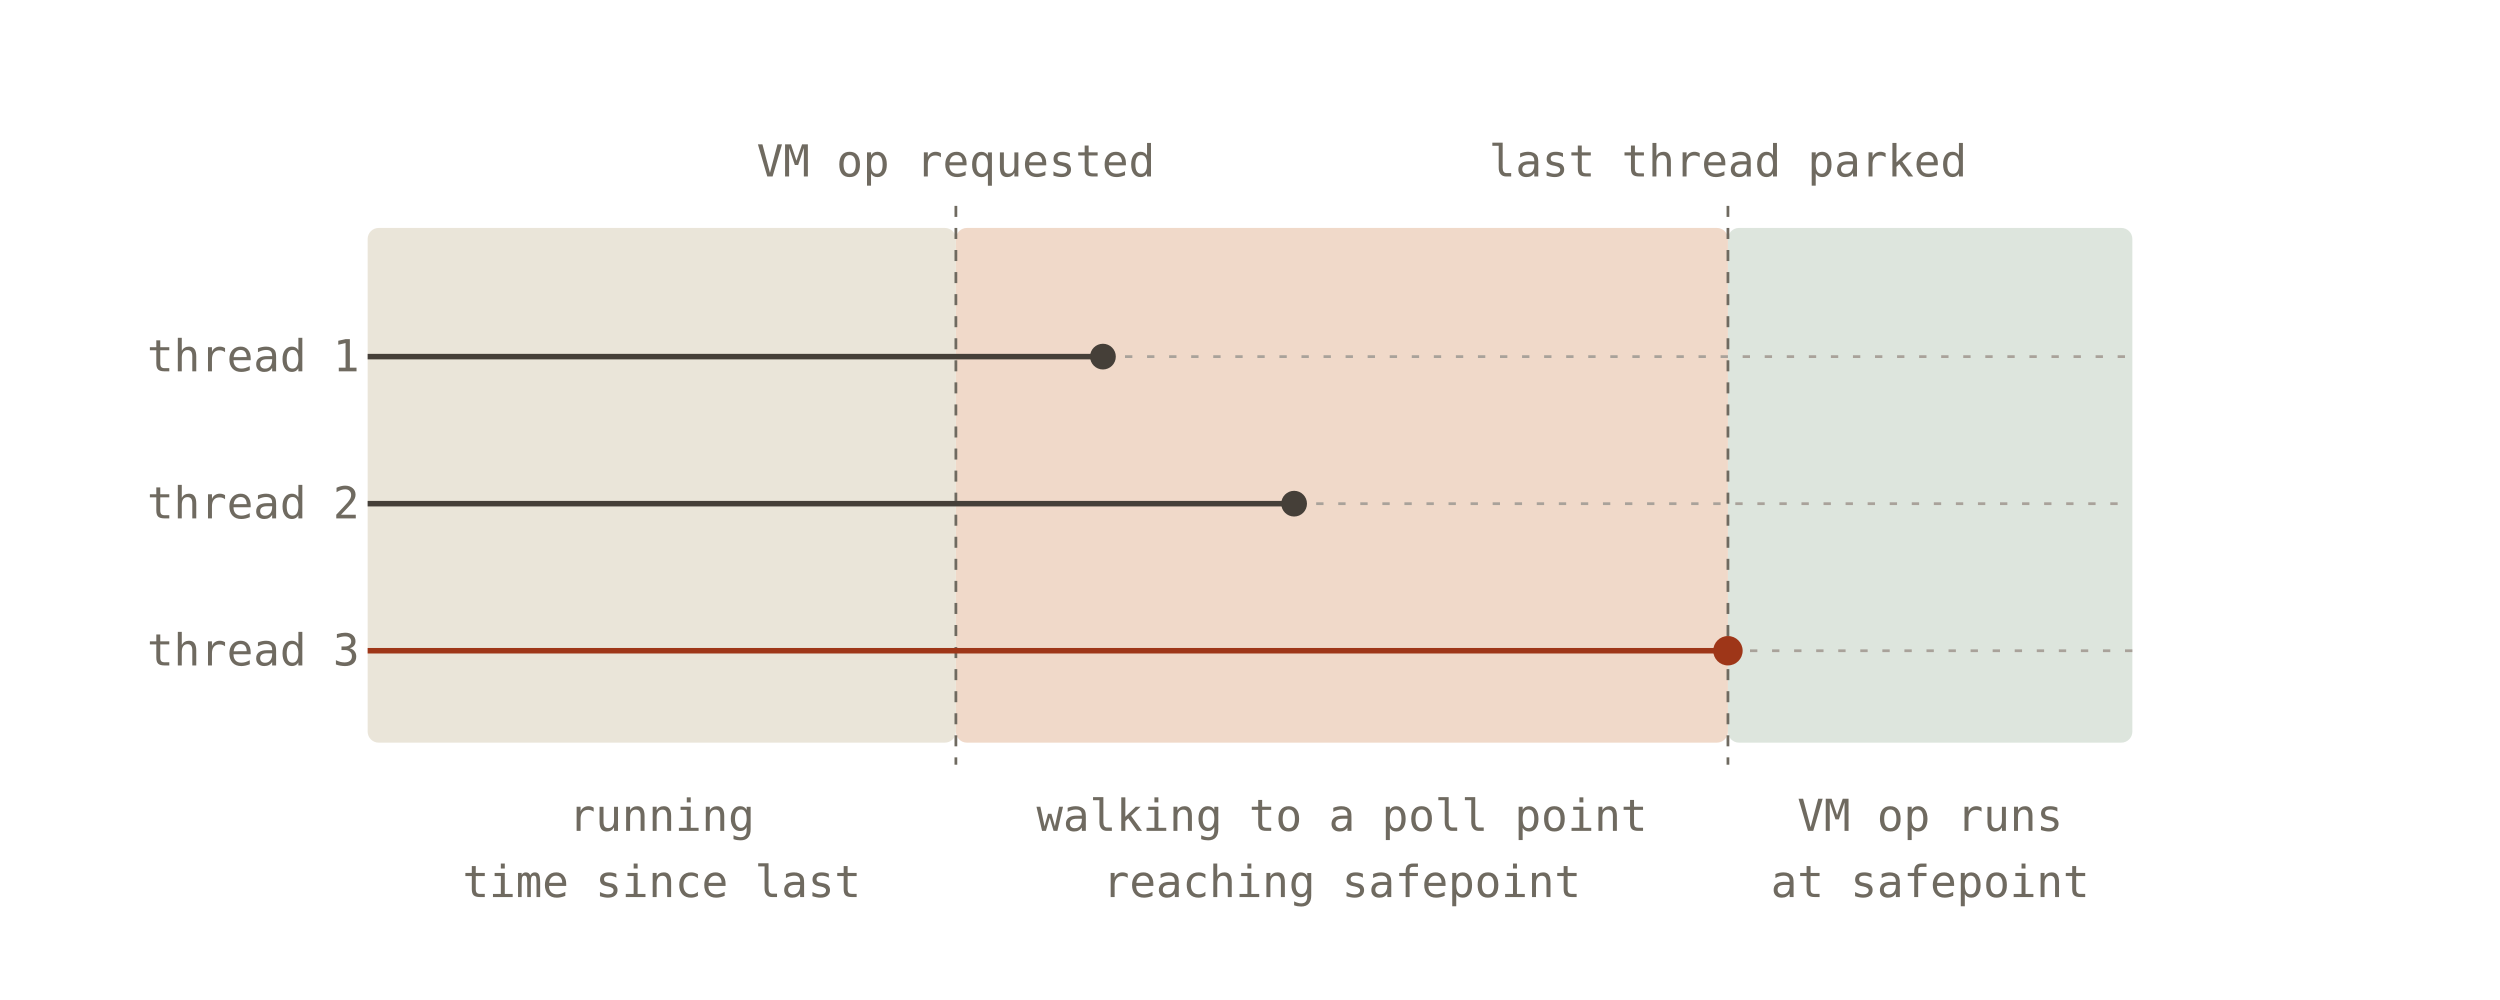
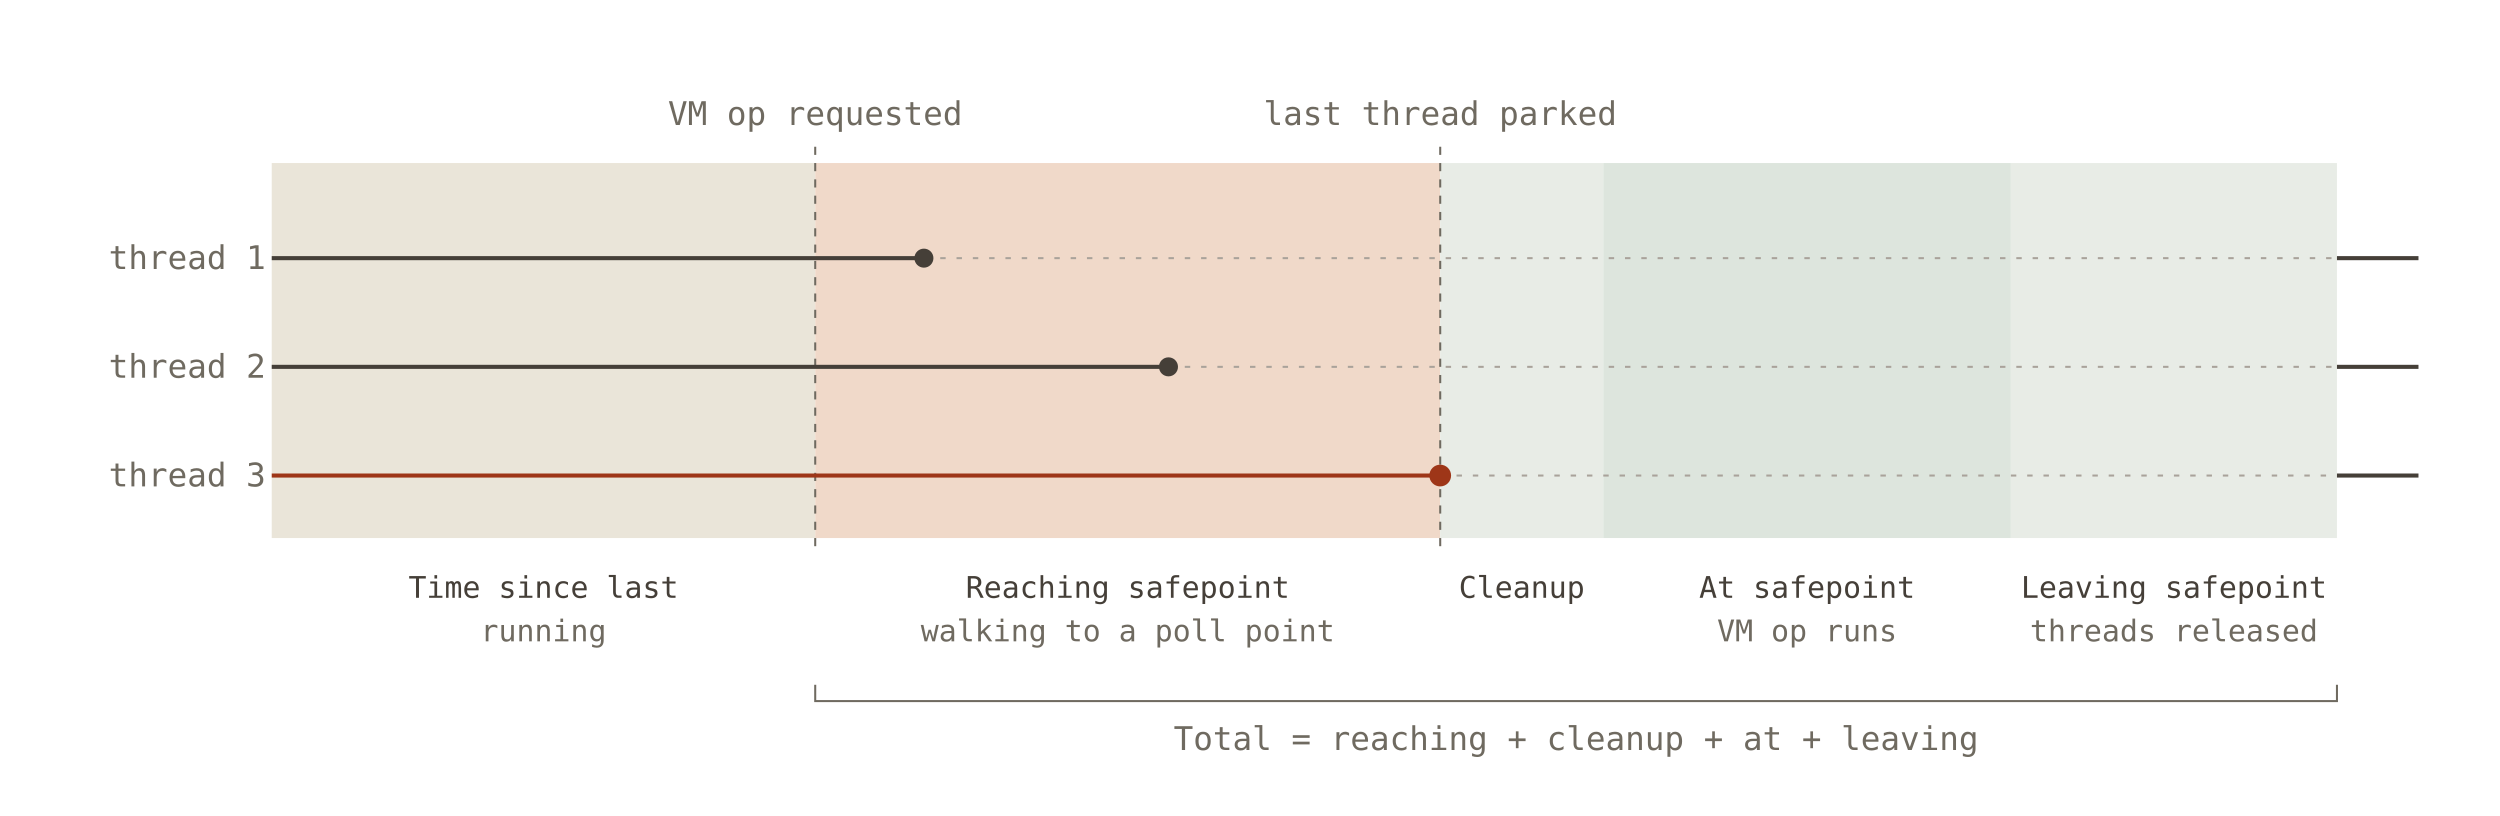
- <svg xmlns="http://www.w3.org/2000/svg" viewBox="0 0 680 272" width="680" height="272" role="img" aria-labelledby="t d">
+ <svg xmlns="http://www.w3.org/2000/svg" viewBox="0 0 920 300" width="920" height="300" role="img" aria-labelledby="t d">
  <style>
  text { font-family: "IBM Plex Mono", ui-monospace, monospace; font-size: 12px; fill: #6f6a60; }
+   .phase { font-size: 11px; fill: #453f38; }
+   .desc { font-size: 11px; fill: #6f6a60; }
  .band-run { fill: #eae5d9; }
  .band-ttsp { fill: #f0d9c9; }
+   .band-clean { fill: #e8ece6; }
  .band-op { fill: #dde5dd; }
+   .band-leave { fill: #e8ece6; }
  .lane { stroke: #453f38; stroke-width: 1.5; }
  .lane-park { stroke: #a9a29a; stroke-width: 0.75; stroke-dasharray: 2 4; }
  .lane-strag { stroke: #9e3618; stroke-width: 1.5; }
  .mark { stroke: #6f6a60; stroke-width: 0.75; stroke-dasharray: 3 3; }
+   .span { stroke: #6f6a60; stroke-width: 0.75; fill: none; }
  .dot { fill: #453f38; }
  .dot-strag { fill: #9e3618; }
  @media (prefers-color-scheme: dark) {
    text { fill: #918b7e; }
+     .phase { fill: #cbc5b8; }
+     .desc { fill: #918b7e; }
    .band-run { fill: #232319; }
    .band-ttsp { fill: #35251d; }
+     .band-clean { fill: #1b221c; }
    .band-op { fill: #1f2a22; }
+     .band-leave { fill: #1b221c; }
    .lane { stroke: #cbc5b8; }
    .lane-park { stroke: #5d574c; }
    .lane-strag { stroke: #e0794f; }
    .mark { stroke: #918b7e; }
+     .span { stroke: #918b7e; }
    .dot { fill: #cbc5b8; }
    .dot-strag { fill: #e0794f; }
  }
</style>
-   <rect class="band-run" x="100" y="62" width="160" height="140" rx="3" />
-   <rect class="band-ttsp" x="260" y="62" width="210" height="140" rx="3" />
-   <rect class="band-op" x="470" y="62" width="110" height="140" rx="3" />
-   <text x="260" y="48" text-anchor="middle">VM op requested</text>
-   <text x="470" y="48" text-anchor="middle">last thread parked</text>
-   <line class="mark" x1="260" y1="56" x2="260" y2="208" />
-   <line class="mark" x1="470" y1="56" x2="470" y2="208" />
-   <text x="40" y="101">thread 1</text>
-   <line class="lane" x1="100" y1="97" x2="300" y2="97" />
-   <line class="lane-park" x1="300" y1="97" x2="580" y2="97" />
-   <circle class="dot" cx="300" cy="97" r="3.5" />
-   <text x="40" y="141">thread 2</text>
-   <line class="lane" x1="100" y1="137" x2="352" y2="137" />
-   <line class="lane-park" x1="352" y1="137" x2="580" y2="137" />
-   <circle class="dot" cx="352" cy="137" r="3.5" />
-   <text x="40" y="181">thread 3</text>
-   <line class="lane-strag" x1="100" y1="177" x2="470" y2="177" />
-   <line class="lane-park" x1="470" y1="177" x2="580" y2="177" />
-   <circle class="dot-strag" cx="470" cy="177" r="4" />
-   <text x="180" y="226" text-anchor="middle">running</text>
-   <text x="180" y="244" text-anchor="middle">time since last</text>
-   <text x="365" y="226" text-anchor="middle">walking to a poll point</text>
-   <text x="365" y="244" text-anchor="middle">reaching safepoint</text>
-   <text x="525" y="226" text-anchor="middle">VM op runs</text>
-   <text x="525" y="244" text-anchor="middle">at safepoint</text>
+   <rect class="band-run" x="100" y="60" width="200" height="138" />
+   <rect class="band-ttsp" x="300" y="60" width="230" height="138" />
+   <rect class="band-clean" x="530" y="60" width="60" height="138" />
+   <rect class="band-op" x="590" y="60" width="150" height="138" />
+   <rect class="band-leave" x="740" y="60" width="120" height="138" />
+   <text x="300" y="46" text-anchor="middle">VM op requested</text>
+   <text x="530" y="46" text-anchor="middle">last thread parked</text>
+   <line class="mark" x1="300" y1="54" x2="300" y2="204" />
+   <line class="mark" x1="530" y1="54" x2="530" y2="204" />
+   <text x="40" y="99">thread 1</text>
+   <line class="lane" x1="100" y1="95" x2="340" y2="95" />
+   <line class="lane-park" x1="340" y1="95" x2="860" y2="95" />
+   <line class="lane" x1="860" y1="95" x2="890" y2="95" />
+   <circle class="dot" cx="340" cy="95" r="3.5" />
+   <text x="40" y="139">thread 2</text>
+   <line class="lane" x1="100" y1="135" x2="430" y2="135" />
+   <line class="lane-park" x1="430" y1="135" x2="860" y2="135" />
+   <line class="lane" x1="860" y1="135" x2="890" y2="135" />
+   <circle class="dot" cx="430" cy="135" r="3.5" />
+   <text x="40" y="179">thread 3</text>
+   <line class="lane-strag" x1="100" y1="175" x2="530" y2="175" />
+   <line class="lane-park" x1="530" y1="175" x2="860" y2="175" />
+   <line class="lane" x1="860" y1="175" x2="890" y2="175" />
+   <circle class="dot-strag" cx="530" cy="175" r="4" />
+   <text class="phase" x="200" y="220" text-anchor="middle">Time since last</text>
+   <text class="desc" x="200" y="236" text-anchor="middle">running</text>
+   <text class="phase" x="415" y="220" text-anchor="middle">Reaching safepoint</text>
+   <text class="desc" x="415" y="236" text-anchor="middle">walking to a poll point</text>
+   <text class="phase" x="560" y="220" text-anchor="middle">Cleanup</text>
+   <text class="phase" x="665" y="220" text-anchor="middle">At safepoint</text>
+   <text class="desc" x="665" y="236" text-anchor="middle">VM op runs</text>
+   <text class="phase" x="800" y="220" text-anchor="middle">Leaving safepoint</text>
+   <text class="desc" x="800" y="236" text-anchor="middle">threads released</text>
+   <path class="span" d="M300 252 L300 258 L860 258 L860 252" />
+   <text x="580" y="276" text-anchor="middle">Total = reaching + cleanup + at + leaving</text>
</svg>
